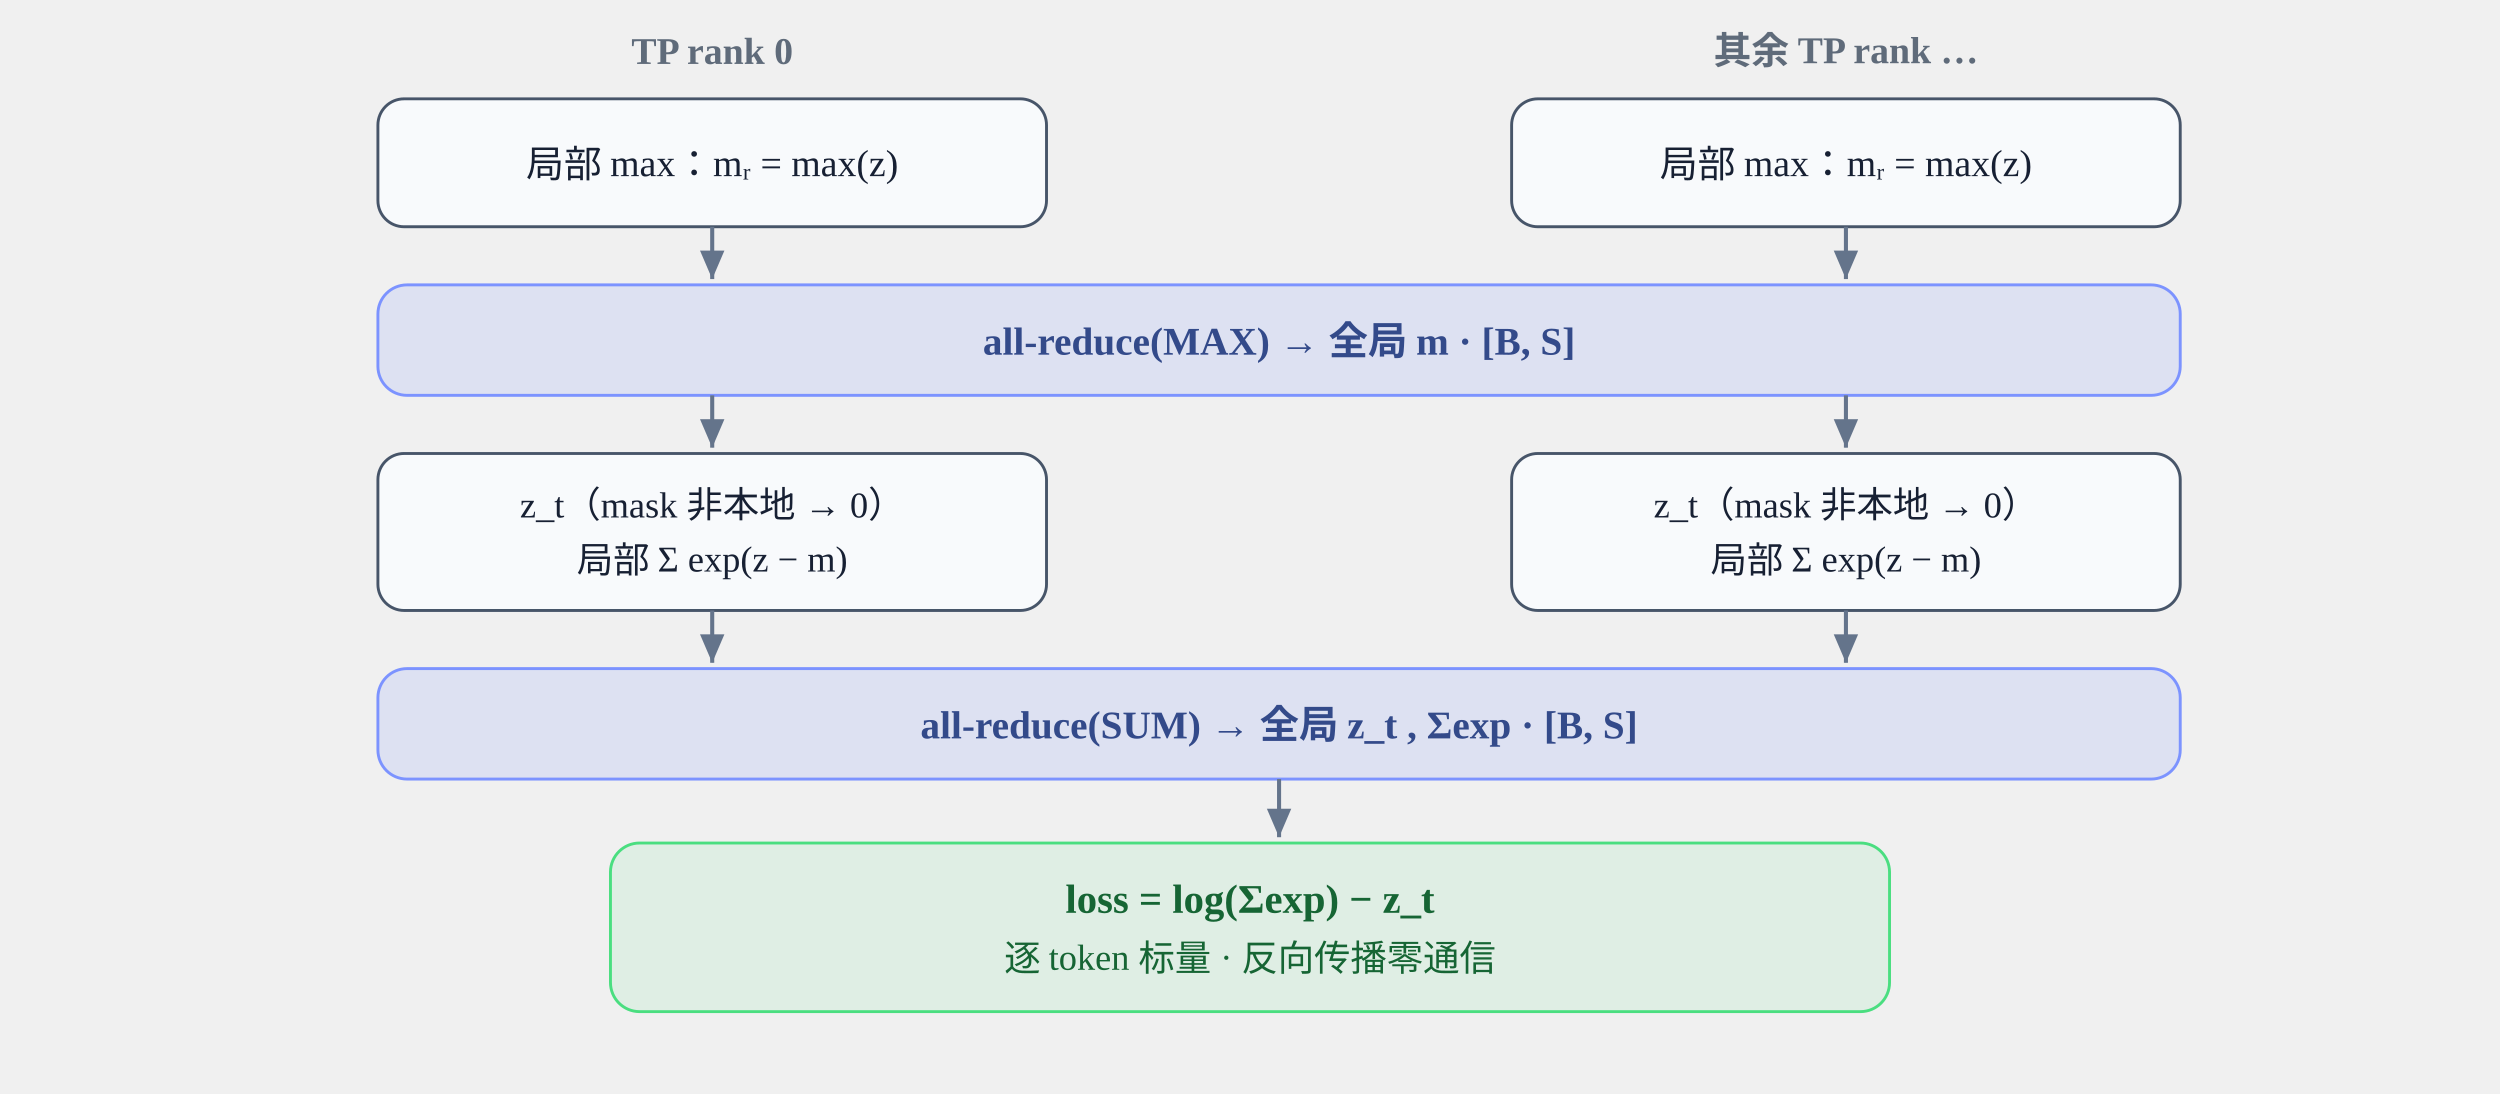
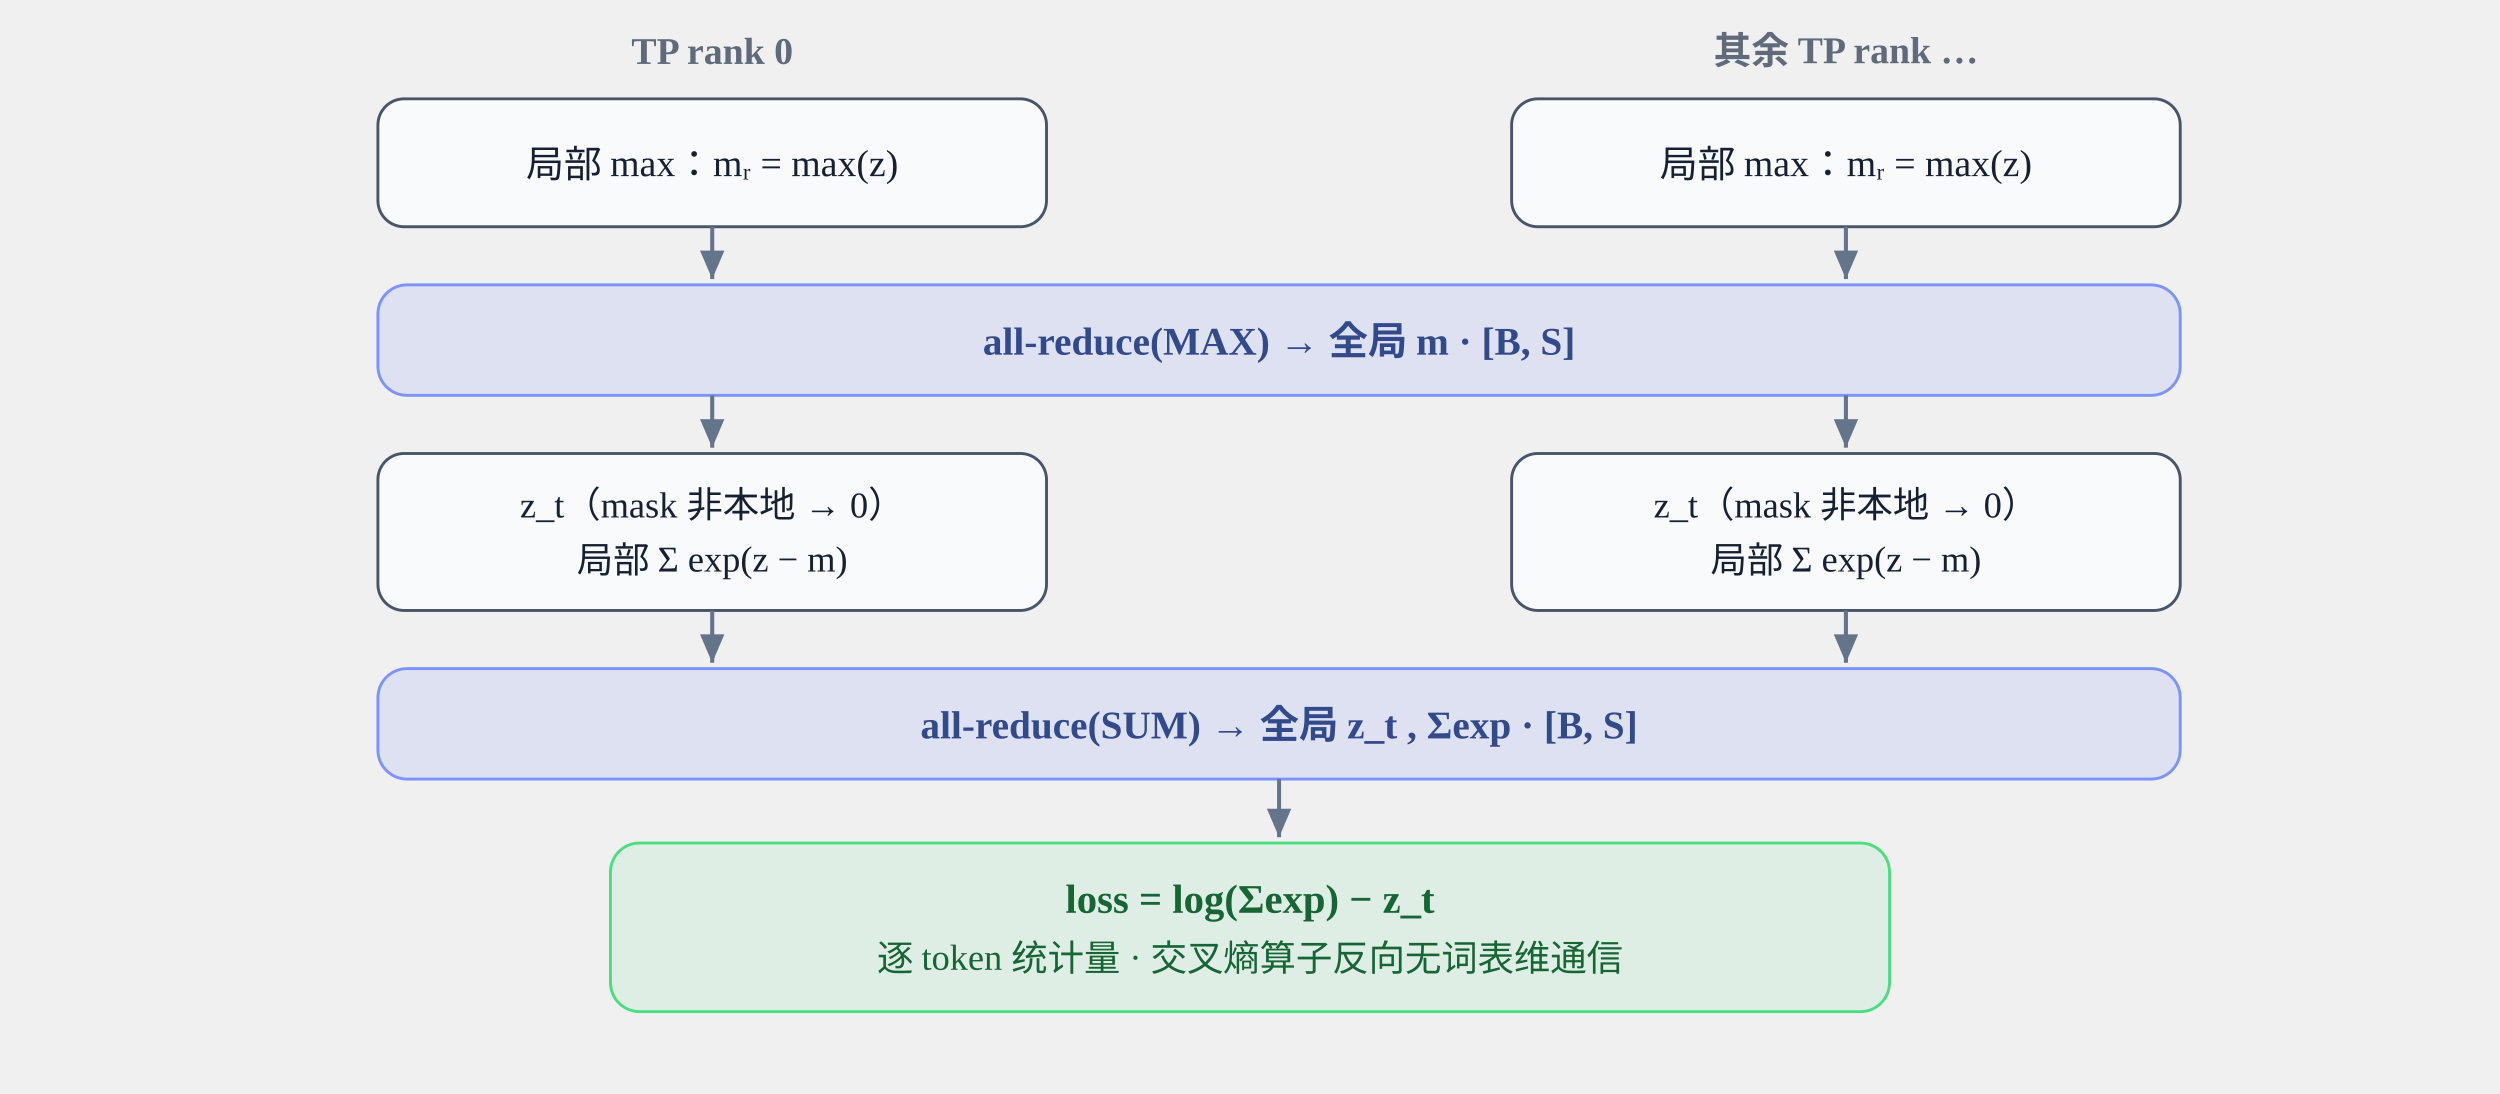
<svg xmlns="http://www.w3.org/2000/svg" viewBox="0 0 860 376" role="img" aria-label="Loss Parallel 前向通信流：三次小张量 all-reduce">
  <style>
  /* The book treats diagrams as daylight-mode figures in every site theme. */
  [fill="#fff"],[fill="#ffffff"],[fill="#eaeefb"],[fill="#d7dbe4"],[fill="#eaf0ff"],[fill="#e6ebff"]{fill:#172033}
  [fill="#9aa3b2"],[fill="#94a3b8"],[fill="#7c8499"]{fill:#5f6b7a}
  [fill="#cdd5ff"],[fill="#aab6ff"],[fill="#c7cff5"],[fill="#dbe4ff"],[fill="#8b95c9"]{fill:#334a8a}
  [fill="#bbf7d0"],[fill="#86efac"],[fill="#daffe9"],[fill="#eafff2"],[fill="#eafff2"],[fill="#d8ffe6"]{fill:#166534}
  [fill="#fde68a"],[fill="#fbbf24"],[fill="#fcd34d"],[fill="#ffd9a8"],[fill="#ffcfaa"],[fill="#ffcf8a"]{fill:#92400e}
  [fill="#fca5a5"],[fill="#ffb0b0"]{fill:#991b1b}
  [fill="#c4b5fd"],[fill="#d8b4fe"]{fill:#6b21a8}
  [fill="#ffb380"],[fill="#ffd0ad"],[fill="#ffddc2"],[fill="#ff9c63"]{fill:#9a3412}
  rect[fill="#161922"],rect[fill="#1c2030"],rect[fill="#12151d"],rect[fill="#101320"],rect[fill="#141824"],rect[fill="#11151f"],rect[fill="#13161f"],rect[fill="#242938"],rect[fill="#20243a"],circle[fill="#161922"]{fill:#f8fafc}
  rect[fill="#293b91"],rect[fill="#3a56d4"],rect[fill="#17213b"],rect[fill="#26336b"],rect[fill="#18203a"],rect[fill="#1b2246"],rect[fill="#202a4c"],rect[fill="#1a2340"],rect[fill="#24377e"],rect[fill="#1b3650"]{fill:#e8edff}
  rect[fill="#12351f"],rect[fill="#1f7a4d"],rect[fill="#14251d"],rect[fill="#10251a"],rect[fill="#173d31"],rect[fill="#1e6443"],rect[fill="#20352f"]{fill:#dcfce7}
  rect[fill="#b9703f"],rect[fill="#251e18"],rect[fill="#402d21"],rect[fill="#8a5a2e"]{fill:#ffedd5}
  rect[fill="#6f57bd"],rect[fill="#211c28"],rect[fill="#2d2450"]{fill:#f3e8ff}
  rect[fill="#4b5563"],rect[fill="#42595a"]{fill:#e2e8f0}
  rect[fill="rgba(255,255,255,0.03)"],rect[fill="rgba(255,255,255,.025)"],rect[fill="rgba(255,255,255,0.02)"]{fill:rgba(15,23,42,.04)}
  stop[stop-color="#293b91"]{stop-color:#e0e7ff}
  stop[stop-color="#1f6f66"]{stop-color:#d1fae5}
  [stroke="#2f3650"],[stroke="#2a2f3e"],[stroke="#333a52"]{stroke:#cbd5e1}
</style>
  <defs>
    <marker id="arr2" markerWidth="9" markerHeight="9" refX="7" refY="3" orient="auto" markerUnits="strokeWidth">
      <path d="M0,0 L7,3 L0,6 Z" fill="#64748b" />
    </marker>
  </defs>
  <text x="245" y="22" text-anchor="middle" fill="#9aa3b2" font-size="13" font-weight="700">TP rank 0</text>
  <text x="635" y="22" text-anchor="middle" fill="#9aa3b2" font-size="13" font-weight="700">其余 TP rank …</text>
  <rect x="130" y="34" width="230" height="44" rx="9" fill="#1c2030" stroke="#475569" />
  <text x="245" y="61" text-anchor="middle" fill="#d7dbe4" font-size="13">局部 max：mᵣ = max(z)</text>
  <rect x="520" y="34" width="230" height="44" rx="9" fill="#1c2030" stroke="#475569" />
  <text x="635" y="61" text-anchor="middle" fill="#d7dbe4" font-size="13">局部 max：mᵣ = max(z)</text>
  <line x1="245" y1="78" x2="245" y2="96" stroke="#64748b" stroke-width="1.4" marker-end="url(#arr2)" />
  <line x1="635" y1="78" x2="635" y2="96" stroke="#64748b" stroke-width="1.4" marker-end="url(#arr2)" />
  <rect x="130" y="98" width="620" height="38" rx="10" fill="rgba(124,147,255,0.16)" stroke="#7c93ff" />
  <text x="440" y="122" text-anchor="middle" fill="#cdd5ff" font-size="13.5" font-weight="600">all-reduce(MAX)  →  全局 m   ·   [B, S]</text>
  <line x1="245" y1="136" x2="245" y2="154" stroke="#64748b" stroke-width="1.4" marker-end="url(#arr2)" />
  <line x1="635" y1="136" x2="635" y2="154" stroke="#64748b" stroke-width="1.4" marker-end="url(#arr2)" />
  <rect x="130" y="156" width="230" height="54" rx="9" fill="#1c2030" stroke="#475569" />
  <text x="245" y="178" text-anchor="middle" fill="#d7dbe4" font-size="12.5">z_t（mask 非本地 → 0）</text>
  <text x="245" y="197" text-anchor="middle" fill="#d7dbe4" font-size="12.5">局部 Σ exp(z − m)</text>
  <rect x="520" y="156" width="230" height="54" rx="9" fill="#1c2030" stroke="#475569" />
  <text x="635" y="178" text-anchor="middle" fill="#d7dbe4" font-size="12.5">z_t（mask 非本地 → 0）</text>
  <text x="635" y="197" text-anchor="middle" fill="#d7dbe4" font-size="12.5">局部 Σ exp(z − m)</text>
  <line x1="245" y1="210" x2="245" y2="228" stroke="#64748b" stroke-width="1.4" marker-end="url(#arr2)" />
  <line x1="635" y1="210" x2="635" y2="228" stroke="#64748b" stroke-width="1.4" marker-end="url(#arr2)" />
  <rect x="130" y="230" width="620" height="38" rx="10" fill="rgba(124,147,255,0.16)" stroke="#7c93ff" />
  <text x="440" y="254" text-anchor="middle" fill="#cdd5ff" font-size="13.5" font-weight="600">all-reduce(SUM)  →  全局 z_t , Σexp   ·   [B, S]</text>
  <line x1="440" y1="268" x2="440" y2="288" stroke="#64748b" stroke-width="1.4" marker-end="url(#arr2)" />
  <rect x="210" y="290" width="440" height="58" rx="10" fill="rgba(74,222,128,0.10)" stroke="#4ade80" />
  <text x="430" y="314" text-anchor="middle" fill="#bbf7d0" font-size="14" font-weight="600">loss = log(Σexp) − z_t</text>
-   <text x="430" y="334" text-anchor="middle" fill="#86efac" font-size="12.5">逐 token 标量 · 反向传播零通信</text>
+   <text x="430" y="334" text-anchor="middle" fill="#86efac" font-size="12.5">逐 token 统计量 · 交叉熵算子反向无词表维通信</text>
</svg>
